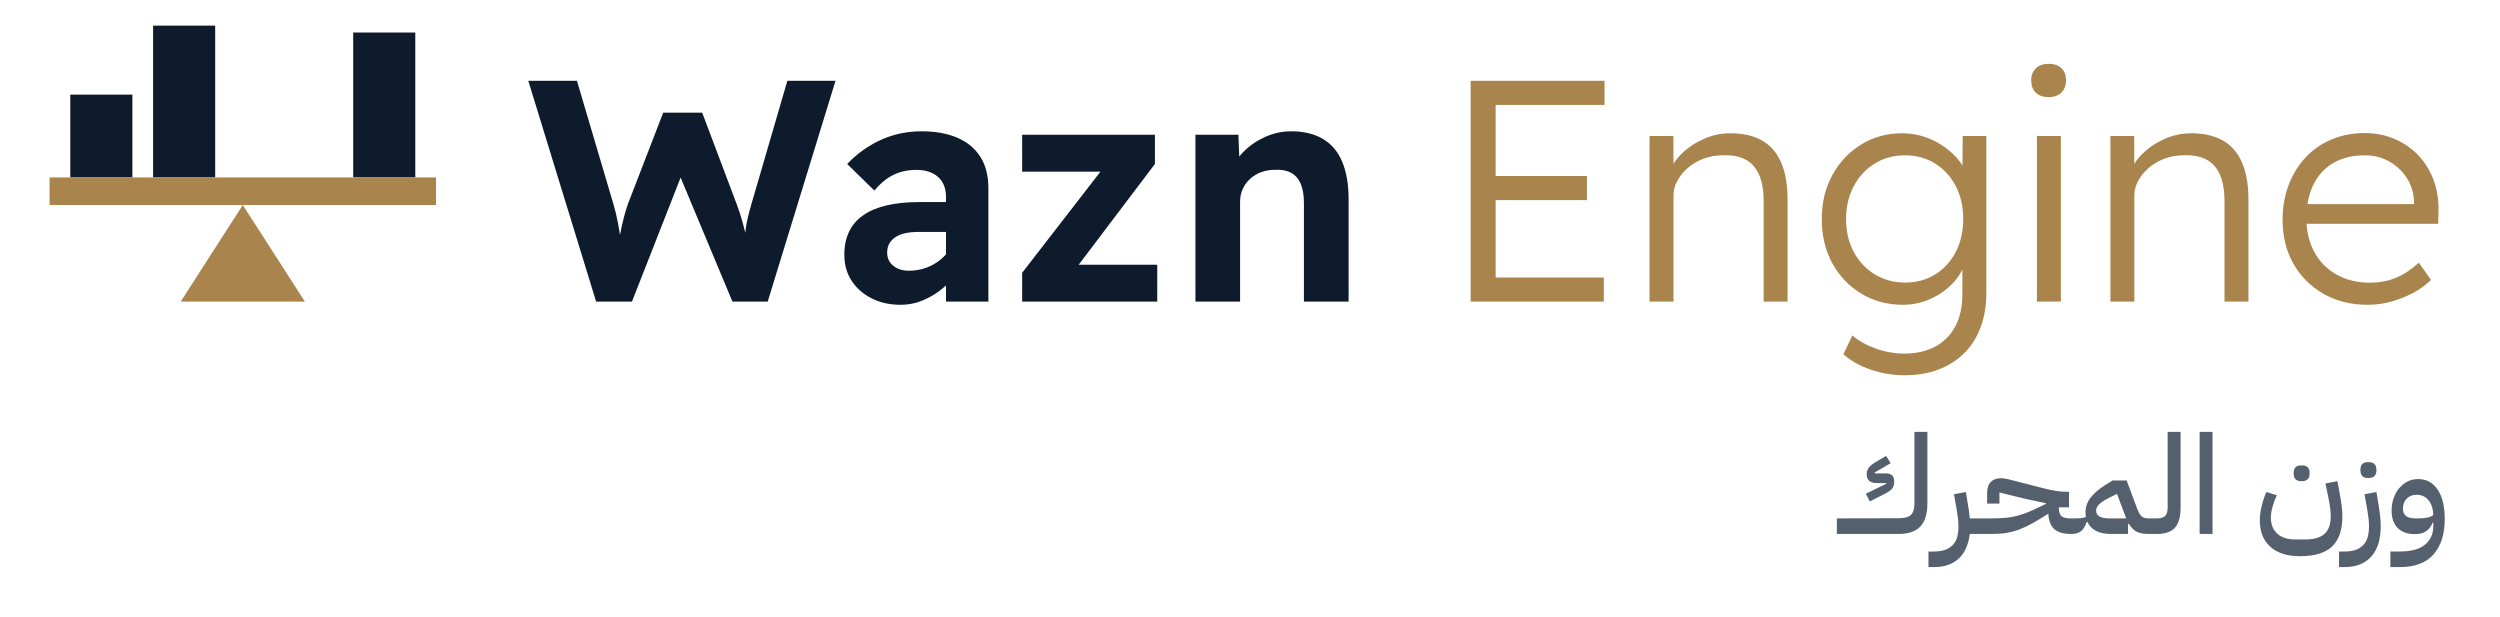
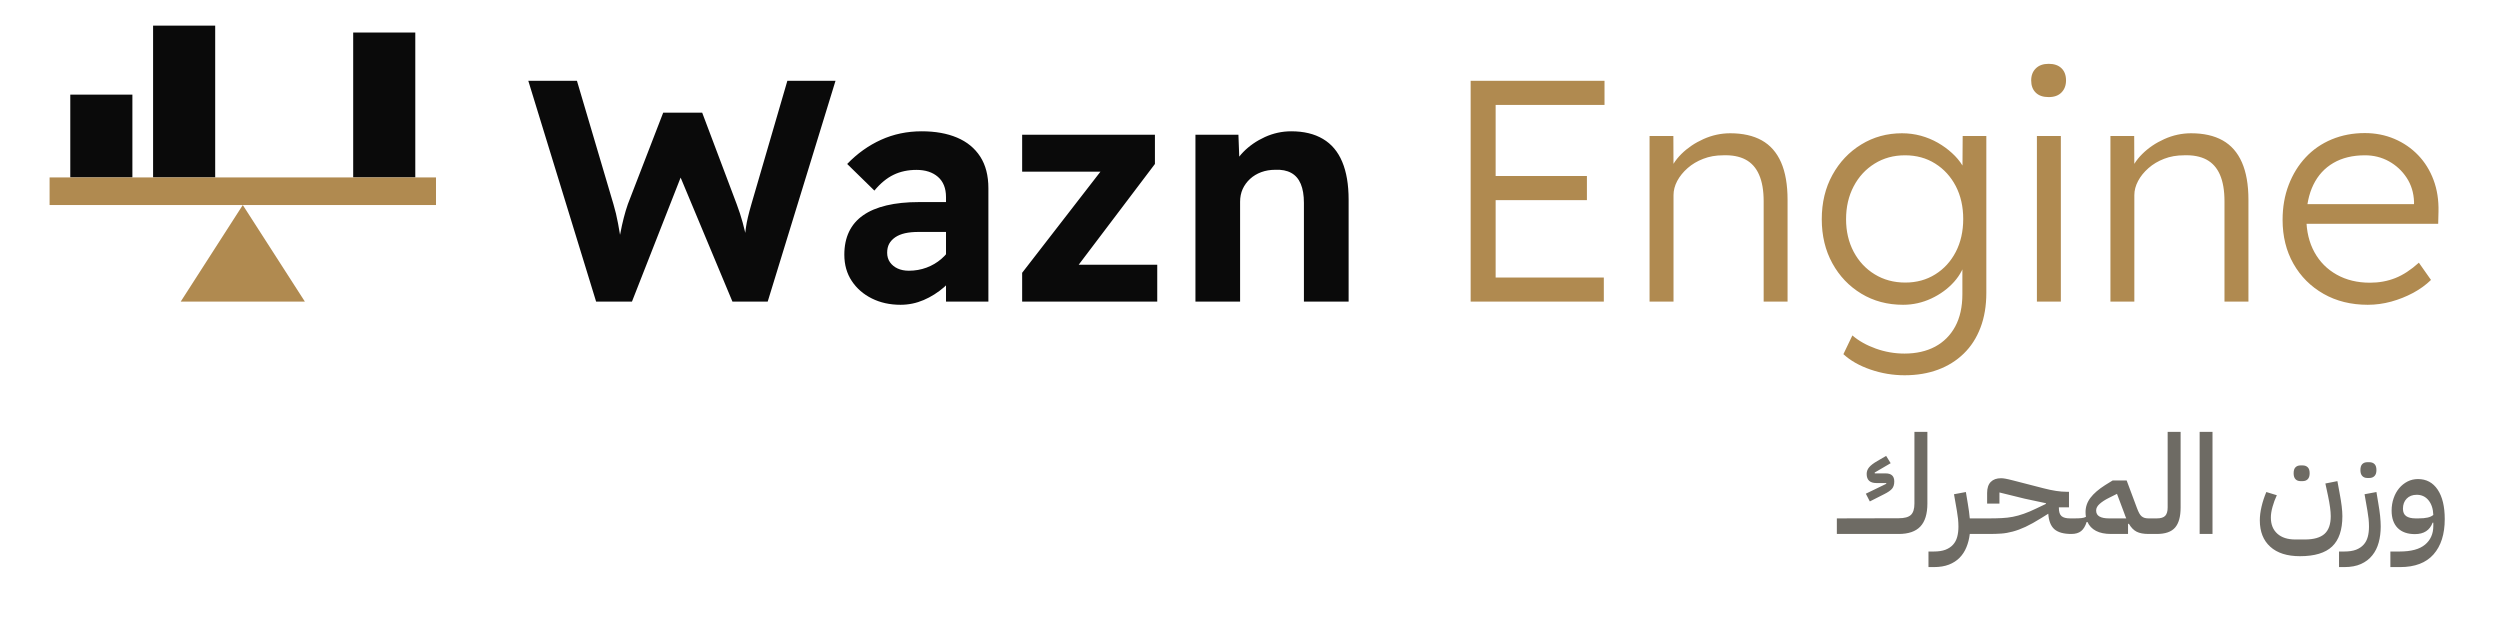
<svg xmlns="http://www.w3.org/2000/svg" viewBox="0 0 507.12 125.06" width="507" height="125" role="img" aria-label="Wazn Engine">
-   <rect x="14.20" y="19.20" width="12.60" height="16.80" fill="#0E1B2C" />
-   <rect x="31.00" y="5.20" width="12.60" height="30.80" fill="#0E1B2C" />
-   <rect x="71.60" y="6.60" width="12.60" height="29.40" fill="#0E1B2C" />
-   <rect x="10.00" y="36.00" width="78.40" height="5.60" fill="#A9844C" />
-   <path d="M49.20 41.60 L36.60 61.20 L61.80 61.20 Z" fill="#A9844C" />
-   <path d="M120.89 61.2 107.13 16.4H117L124.41 41.45Q124.96 43.28 125.34 45.35Q125.73 47.42 126.02 49.22Q126.3 51.02 126.41 52.05L124.81 52.07Q125.43 49.32 125.78 47.46Q126.13 45.61 126.5 44.19Q126.86 42.77 127.33 41.42L134.5 22.86H142.41L149.41 41.42Q150.13 43.34 150.61 45.1Q151.09 46.86 151.41 48.45Q151.73 50.04 152.01 51.66L150.56 51.98Q150.75 50.6 150.87 49.63Q150.99 48.66 151.07 47.82Q151.16 46.99 151.29 46.13Q151.41 45.26 151.68 44.11Q151.95 42.96 152.42 41.34L159.69 16.4H169.46L155.7 61.2H148.55L137.48 34.7L138.49 34.87L128.16 61.2ZM191.88 61.2V39.99Q191.88 37.31 190.25 35.89Q188.62 34.47 185.89 34.47Q183.29 34.47 181.23 35.47Q179.17 36.47 177.35 38.67L171.83 33.27Q174.88 30.1 178.69 28.37Q182.5 26.64 186.95 26.64Q191.09 26.64 194.12 27.92Q197.15 29.2 198.82 31.77Q200.48 34.34 200.48 38.2V61.2ZM182.65 61.84Q179.42 61.84 176.84 60.56Q174.26 59.28 172.76 57.01Q171.25 54.74 171.25 51.66Q171.25 49.02 172.21 47.01Q173.17 45.01 175.06 43.69Q176.95 42.36 179.8 41.68Q182.65 41 186.4 41H196.38L195.81 47.06H186.29Q184.76 47.06 183.57 47.32Q182.39 47.59 181.57 48.15Q180.75 48.72 180.34 49.48Q179.94 50.23 179.94 51.28Q179.94 52.39 180.51 53.21Q181.09 54.03 182.07 54.48Q183.05 54.93 184.35 54.93Q186.23 54.93 187.93 54.3Q189.62 53.67 190.95 52.52Q192.29 51.37 193.06 49.89L194.76 54.39Q193.42 56.59 191.5 58.26Q189.58 59.92 187.34 60.88Q185.1 61.84 182.65 61.84ZM207.33 61.2V55.35L225.1 32.4V34.83H207.33V27.34H234.27V33.27L217.27 55.74L217.01 53.71H234.74V61.2ZM242.49 61.2V27.34H251.21L251.47 34.26L249.67 35.02Q250.36 32.74 252.19 30.85Q254.03 28.97 256.59 27.8Q259.15 26.64 261.92 26.64Q265.76 26.64 268.36 28.19Q270.97 29.73 272.27 32.83Q273.57 35.92 273.57 40.51V61.2H264.5V41.17Q264.5 38.84 263.86 37.32Q263.22 35.79 261.92 35.08Q260.62 34.36 258.68 34.45Q257.14 34.45 255.84 34.93Q254.54 35.41 253.57 36.3Q252.6 37.2 252.07 38.36Q251.55 39.53 251.55 40.93V61.2H247.01Q245.62 61.2 244.47 61.2Q243.32 61.2 242.49 61.2Z" fill="#0E1B2C" />
-   <path d="M298.33 61.2V16.4H325.49V21.29H303.4V56.31H325.35V61.2ZM300.71 40.6V35.71H321.92V40.6ZM334.63 61.2V27.6H339.46L339.49 34.79L338.53 35.36Q339.2 33.12 341.08 31.25Q342.97 29.38 345.58 28.21Q348.2 27.04 351 27.04Q354.81 27.04 357.4 28.48Q359.99 29.93 361.31 32.93Q362.63 35.94 362.63 40.55V61.2H357.78V40.83Q357.78 37.56 356.85 35.45Q355.93 33.34 354.09 32.37Q352.26 31.41 349.55 31.51Q347.35 31.51 345.53 32.22Q343.7 32.92 342.35 34.11Q341 35.3 340.24 36.72Q339.49 38.15 339.49 39.59V61.2H337.09Q336.51 61.2 335.89 61.2Q335.27 61.2 334.63 61.2ZM386.38 76.14Q382.82 76.14 379.45 74.98Q376.08 73.82 373.96 71.86L375.78 68.06Q377.72 69.72 380.54 70.73Q383.36 71.74 386.35 71.74Q389.92 71.74 392.56 70.34Q395.19 68.93 396.65 66.24Q398.1 63.56 398.1 59.7V52.36L398.78 52.59Q398.29 55.08 396.42 57.18Q394.54 59.28 391.81 60.56Q389.07 61.84 386.07 61.84Q381.32 61.84 377.59 59.58Q373.86 57.32 371.72 53.42Q369.57 49.51 369.57 44.48Q369.57 39.42 371.73 35.5Q373.88 31.58 377.59 29.31Q381.29 27.04 385.85 27.04Q387.82 27.04 389.67 27.54Q391.52 28.05 393.13 28.97Q394.73 29.89 396 31.06Q397.28 32.22 398.11 33.57Q398.95 34.92 399.2 36.25L398.1 36.54L398.16 27.6H402.96V59.4Q402.96 63.38 401.77 66.48Q400.59 69.59 398.39 71.73Q396.19 73.88 393.15 75.01Q390.1 76.14 386.38 76.14ZM386.52 57.33Q389.94 57.33 392.59 55.67Q395.25 54.02 396.76 51.11Q398.27 48.2 398.27 44.42Q398.27 40.68 396.76 37.76Q395.24 34.85 392.57 33.18Q389.91 31.51 386.46 31.51Q383 31.51 380.29 33.2Q377.58 34.88 376.04 37.81Q374.5 40.74 374.5 44.48Q374.5 48.16 376.04 51.08Q377.58 53.99 380.31 55.66Q383.03 57.33 386.52 57.33ZM413.22 61.2V27.6H418.08V61.2ZM415.61 19.7Q413.89 19.7 412.98 18.79Q412.06 17.89 412.06 16.32Q412.06 14.8 413 13.88Q413.93 12.95 415.61 12.95Q417.28 12.95 418.2 13.84Q419.13 14.73 419.13 16.32Q419.13 17.82 418.21 18.76Q417.3 19.7 415.61 19.7ZM428.14 61.2V27.6H432.96L432.99 34.79L432.04 35.36Q432.7 33.12 434.59 31.25Q436.47 29.38 439.09 28.21Q441.7 27.04 444.5 27.04Q448.32 27.04 450.9 28.48Q453.49 29.93 454.81 32.93Q456.14 35.94 456.14 40.55V61.2H451.28V40.83Q451.28 37.56 450.36 35.45Q449.44 33.34 447.6 32.37Q445.76 31.41 443.06 31.51Q440.86 31.51 439.03 32.22Q437.21 32.92 435.86 34.11Q434.5 35.3 433.75 36.72Q432.99 38.15 432.99 39.59V61.2H430.6Q430.02 61.2 429.39 61.2Q428.77 61.2 428.14 61.2ZM480.35 61.84Q475.28 61.84 471.38 59.62Q467.48 57.4 465.27 53.51Q463.07 49.63 463.07 44.61Q463.07 40.73 464.31 37.51Q465.55 34.28 467.75 31.93Q469.95 29.57 473.04 28.28Q476.12 27 479.75 27Q482.98 27 485.76 28.18Q488.53 29.36 490.57 31.48Q492.61 33.6 493.7 36.52Q494.79 39.44 494.7 42.96L494.64 45.41H466.56L465.6 41.42H490.59L489.72 42.51L489.74 40.94Q489.64 38.19 488.24 36.06Q486.84 33.94 484.63 32.72Q482.43 31.51 479.78 31.51Q476.04 31.51 473.38 33.06Q470.72 34.61 469.32 37.48Q467.92 40.34 467.89 44.33Q467.92 48.24 469.53 51.17Q471.14 54.1 474.06 55.73Q476.97 57.36 480.8 57.36Q483.57 57.36 485.94 56.42Q488.31 55.48 490.72 53.3L493.18 56.8Q491.64 58.3 489.55 59.43Q487.45 60.55 485.1 61.2Q482.75 61.84 480.35 61.84Z" fill="#A9844C" />
-   <path d="M372.63 105.18 385.18 105.15Q386.94 105.15 387.65 104.48Q388.37 103.81 388.37 102.16V87.62H391V102.16Q391 105.32 389.57 106.83Q388.14 108.34 385.18 108.34H372.63ZM378.51 100.17 382.68 98.15 382.63 98.01H380.67Q378.68 98.01 378.68 96.16Q378.68 95.41 379.18 94.81Q379.69 94.2 380.86 93.53L382.63 92.5L383.55 93.98L380.3 95.88L380.33 96.05H382.52Q384.28 96.05 384.28 97.68Q384.28 98.63 383.83 99.16Q383.38 99.69 382.26 100.25L379.32 101.74ZM391.22 111.9H392.29Q393.72 111.9 394.67 111.54Q395.62 111.17 396.21 110.51Q396.8 109.86 397.05 108.93Q397.3 108.01 397.3 106.86Q397.3 106.1 397.22 105.29Q397.13 104.48 396.99 103.67L396.4 100.28L398.81 99.83L399.2 102.18Q399.34 103 399.44 103.75Q399.54 104.51 399.6 105.18H402.2V107.67L401.53 108.34H399.6Q399.43 109.8 398.92 111.03Q398.42 112.26 397.54 113.16Q396.66 114.06 395.37 114.56Q394.08 115.06 392.32 115.06H391.22ZM401.53 105.85 402.2 105.18H403.57Q404.94 105.18 406.09 105.12Q407.24 105.07 408.33 104.86Q409.42 104.65 410.57 104.24Q411.72 103.84 413.12 103.16L415.05 102.24V102.1L410.74 101.18L405.62 99.92V102.18H403.12V100.03Q403.12 98.52 403.87 97.77Q404.61 97.03 405.95 97.03Q406.32 97.03 406.81 97.12Q407.3 97.2 408.39 97.48L414.6 99.08Q417.29 99.78 419.22 99.78H419.73V102.94H417.68V103.08Q417.68 104.26 418.22 104.72Q418.75 105.18 419.95 105.18H420.88V107.67L420.2 108.34Q417.88 108.34 416.77 107.38Q415.67 106.41 415.53 104.23L414.1 105.12Q412.31 106.24 410.92 106.89Q409.54 107.53 408.33 107.85Q407.13 108.18 405.99 108.26Q404.86 108.34 403.57 108.34H401.53ZM420.2 105.85 420.88 105.18Q421.74 105.18 422.26 105.12Q422.78 105.07 423.17 104.87Q423.09 104.42 423.09 103.89Q423.09 102.32 424.08 101.01Q425.08 99.69 427.06 98.43L428.6 97.48H431.43L433.53 103.11Q433.76 103.72 433.98 104.13Q434.2 104.54 434.47 104.76Q434.74 104.98 435.07 105.08Q435.41 105.18 435.88 105.18H436.56V107.67L435.88 108.34Q434.34 108.34 433.45 107.88Q432.55 107.42 431.88 106.27L431.71 106.3V108.34H428.27Q426.39 108.34 425.2 107.71Q424.01 107.08 423.48 105.91H423.31Q422.92 107.17 422.19 107.76Q421.46 108.34 420.2 108.34ZM425.24 103.58Q425.24 104.42 425.92 104.8Q426.59 105.18 427.85 105.18H431.35Q431.24 104.96 431.15 104.7Q431.07 104.45 430.96 104.17L429.47 100.2L427.79 101.04Q426.67 101.6 425.96 102.23Q425.24 102.86 425.24 103.58ZM435.88 105.85 436.56 105.18H437.54Q438.77 105.18 439.26 104.65Q439.75 104.12 439.75 102.97V87.62H442.38V102.97Q442.38 105.74 441.26 107.04Q440.14 108.34 437.54 108.34H435.88ZM446.24 87.62H448.85V108.34H446.24ZM466.6 112.85Q462.68 112.85 460.57 110.93Q458.45 109.02 458.45 105.57Q458.45 104.28 458.8 102.79Q459.15 101.29 459.77 99.83L461.9 100.48Q461.36 101.62 461.03 102.83Q460.69 104.03 460.69 105.01Q460.69 107.11 462.01 108.29Q463.32 109.46 465.65 109.46H467.58Q470.3 109.46 471.57 108.33Q472.84 107.2 472.84 104.73Q472.84 103.95 472.7 102.93Q472.56 101.9 472.28 100.56L471.75 98.1L474.19 97.62L474.64 100.06Q474.92 101.54 475.06 102.69Q475.2 103.84 475.2 104.73Q475.2 108.9 473.12 110.88Q471.05 112.85 466.6 112.85ZM466.71 97.62Q466.07 97.62 465.69 97.23Q465.31 96.84 465.31 96.02Q465.31 95.18 465.69 94.81Q466.07 94.43 466.71 94.43H467.13Q467.78 94.43 468.17 94.81Q468.56 95.18 468.56 96.02Q468.56 96.84 468.17 97.23Q467.78 97.62 467.13 97.62ZM474.52 111.9H475.59Q477.02 111.9 477.97 111.54Q478.92 111.17 479.51 110.51Q480.1 109.86 480.35 108.93Q480.6 108.01 480.6 106.86Q480.6 106.1 480.52 105.29Q480.43 104.48 480.29 103.67L479.7 100.28L482.11 99.83L482.5 102.18Q482.98 104.9 482.98 106.83Q482.98 108.57 482.57 110.07Q482.17 111.56 481.27 112.68Q480.38 113.8 478.98 114.43Q477.58 115.06 475.62 115.06H474.52ZM480.26 96.98Q479.62 96.98 479.24 96.58Q478.86 96.19 478.86 95.38Q478.86 94.54 479.24 94.16Q479.62 93.78 480.26 93.78H480.68Q481.33 93.78 481.72 94.16Q482.11 94.54 482.11 95.38Q482.11 96.19 481.72 96.58Q481.33 96.98 480.68 96.98ZM484.94 111.9H486.82Q490.32 111.9 491.98 110.5Q493.65 109.1 493.65 106.72V106.05H493.51Q492.64 108.37 489.92 108.37Q487.66 108.37 486.42 107.13Q485.19 105.88 485.19 103.61Q485.19 102.27 485.6 101.09Q486 99.92 486.72 99.06Q487.43 98.21 488.41 97.7Q489.39 97.2 490.54 97.2Q493.09 97.2 494.53 99.34Q495.97 101.48 495.97 105.32Q495.97 109.91 493.69 112.49Q491.41 115.06 486.93 115.06H484.94ZM490.62 105.18Q491.8 105.18 492.51 105.01Q493.23 104.84 493.65 104.48Q493.59 102.63 492.68 101.51Q491.77 100.39 490.29 100.39Q489 100.39 488.24 101.18Q487.49 101.96 487.49 103.22Q487.49 104.26 488.15 104.72Q488.8 105.18 490.06 105.18Z" fill="#55606E" />
+   <rect x="14.20" y="19.20" width="12.60" height="16.80" fill="#0A0A0A" />
+   <rect x="31.00" y="5.20" width="12.60" height="30.80" fill="#0A0A0A" />
+   <rect x="71.60" y="6.60" width="12.60" height="29.40" fill="#0A0A0A" />
+   <rect x="10.00" y="36.00" width="78.40" height="5.60" fill="#B08A50" />
+   <path d="M49.20 41.60 L36.60 61.20 L61.80 61.20 Z" fill="#B08A50" />
+   <path d="M120.89 61.2 107.13 16.4H117L124.41 41.45Q124.96 43.28 125.34 45.35Q125.73 47.42 126.02 49.22Q126.3 51.02 126.41 52.05L124.81 52.07Q125.43 49.32 125.78 47.46Q126.13 45.61 126.5 44.19Q126.86 42.77 127.33 41.42L134.5 22.86H142.41L149.41 41.42Q150.13 43.34 150.61 45.1Q151.09 46.86 151.41 48.45Q151.73 50.04 152.01 51.66L150.56 51.98Q150.75 50.6 150.87 49.63Q150.99 48.66 151.07 47.82Q151.16 46.99 151.29 46.13Q151.41 45.26 151.68 44.11Q151.95 42.96 152.42 41.34L159.69 16.4H169.46L155.7 61.2H148.55L137.48 34.7L138.49 34.87L128.16 61.2ZM191.88 61.2V39.99Q191.88 37.31 190.25 35.89Q188.62 34.47 185.89 34.47Q183.29 34.47 181.23 35.47Q179.17 36.47 177.35 38.67L171.83 33.27Q174.88 30.1 178.69 28.37Q182.5 26.64 186.95 26.64Q191.09 26.64 194.12 27.92Q197.15 29.2 198.82 31.77Q200.48 34.34 200.48 38.2V61.2ZM182.65 61.84Q179.42 61.84 176.84 60.56Q174.26 59.28 172.76 57.01Q171.25 54.74 171.25 51.66Q171.25 49.02 172.21 47.01Q173.17 45.01 175.06 43.69Q176.95 42.36 179.8 41.68Q182.65 41 186.4 41H196.38L195.81 47.06H186.29Q184.76 47.06 183.57 47.32Q182.39 47.59 181.57 48.15Q180.75 48.72 180.34 49.48Q179.94 50.23 179.94 51.28Q179.94 52.39 180.51 53.21Q181.09 54.03 182.07 54.48Q183.05 54.93 184.35 54.93Q186.23 54.93 187.93 54.3Q189.62 53.67 190.95 52.52Q192.29 51.37 193.06 49.89L194.76 54.39Q193.42 56.59 191.5 58.26Q189.58 59.92 187.34 60.88Q185.1 61.84 182.65 61.84ZM207.33 61.2V55.35L225.1 32.4V34.83H207.33V27.34H234.27V33.27L217.27 55.74L217.01 53.71H234.74V61.2ZM242.49 61.2V27.34H251.21L251.47 34.26L249.67 35.02Q250.36 32.74 252.19 30.85Q254.03 28.97 256.59 27.8Q259.15 26.64 261.92 26.64Q265.76 26.64 268.36 28.19Q270.97 29.73 272.27 32.83Q273.57 35.92 273.57 40.51V61.2H264.5V41.17Q264.5 38.84 263.86 37.32Q263.22 35.79 261.92 35.08Q260.62 34.36 258.68 34.45Q257.14 34.45 255.84 34.93Q254.54 35.41 253.57 36.3Q252.6 37.2 252.07 38.36Q251.55 39.53 251.55 40.93V61.2H247.01Q245.62 61.2 244.47 61.2Q243.32 61.2 242.49 61.2Z" fill="#0A0A0A" />
+   <path d="M298.33 61.2V16.4H325.49V21.29H303.4V56.31H325.35V61.2ZM300.71 40.6V35.71H321.92V40.6ZM334.63 61.2V27.6H339.46L339.49 34.79L338.53 35.36Q339.2 33.12 341.08 31.25Q342.97 29.38 345.58 28.21Q348.2 27.04 351 27.04Q354.81 27.04 357.4 28.48Q359.99 29.93 361.31 32.93Q362.63 35.94 362.63 40.55V61.2H357.78V40.83Q357.78 37.56 356.85 35.45Q355.93 33.34 354.09 32.37Q352.26 31.41 349.55 31.51Q347.35 31.51 345.53 32.22Q343.7 32.92 342.35 34.11Q341 35.3 340.24 36.72Q339.49 38.15 339.49 39.59V61.2H337.09Q336.51 61.2 335.89 61.2Q335.27 61.2 334.63 61.2ZM386.38 76.14Q382.82 76.14 379.45 74.98Q376.08 73.82 373.96 71.86L375.78 68.06Q377.72 69.72 380.54 70.73Q383.36 71.74 386.35 71.74Q389.92 71.74 392.56 70.34Q395.19 68.93 396.65 66.24Q398.1 63.56 398.1 59.7V52.36L398.78 52.59Q398.29 55.08 396.42 57.18Q394.54 59.28 391.81 60.56Q389.07 61.84 386.07 61.84Q381.32 61.84 377.59 59.58Q373.86 57.32 371.72 53.42Q369.57 49.51 369.57 44.48Q369.57 39.42 371.73 35.5Q373.88 31.58 377.59 29.31Q381.29 27.04 385.85 27.04Q387.82 27.04 389.67 27.54Q391.52 28.05 393.13 28.97Q394.73 29.89 396 31.06Q397.28 32.22 398.11 33.57Q398.95 34.92 399.2 36.25L398.1 36.54L398.16 27.6H402.96V59.4Q402.96 63.38 401.77 66.48Q400.59 69.59 398.39 71.73Q396.19 73.88 393.15 75.01Q390.1 76.14 386.38 76.14ZM386.52 57.33Q389.94 57.33 392.59 55.67Q395.25 54.02 396.76 51.11Q398.27 48.2 398.27 44.42Q398.27 40.68 396.76 37.76Q395.24 34.85 392.57 33.18Q389.91 31.51 386.46 31.51Q383 31.51 380.29 33.2Q377.58 34.88 376.04 37.81Q374.5 40.74 374.5 44.48Q374.5 48.16 376.04 51.08Q377.58 53.99 380.31 55.66Q383.03 57.33 386.52 57.33ZM413.22 61.2V27.6H418.08V61.2ZM415.61 19.7Q413.89 19.7 412.98 18.79Q412.06 17.89 412.06 16.32Q412.06 14.8 413 13.88Q413.93 12.95 415.61 12.95Q417.28 12.95 418.2 13.84Q419.13 14.73 419.13 16.32Q419.13 17.82 418.21 18.76Q417.3 19.7 415.61 19.7ZM428.14 61.2V27.6H432.96L432.99 34.79L432.04 35.36Q432.7 33.12 434.59 31.25Q436.47 29.38 439.09 28.21Q441.7 27.04 444.5 27.04Q448.32 27.04 450.9 28.48Q453.49 29.93 454.81 32.93Q456.14 35.94 456.14 40.55V61.2H451.28V40.83Q451.28 37.56 450.36 35.45Q449.44 33.34 447.6 32.37Q445.76 31.41 443.06 31.51Q440.86 31.51 439.03 32.22Q437.21 32.92 435.86 34.11Q434.5 35.3 433.75 36.72Q432.99 38.15 432.99 39.59V61.2H430.6Q430.02 61.2 429.39 61.2Q428.77 61.2 428.14 61.2ZM480.35 61.84Q475.28 61.84 471.38 59.62Q467.48 57.4 465.27 53.51Q463.07 49.63 463.07 44.61Q463.07 40.73 464.31 37.51Q465.55 34.28 467.75 31.93Q469.95 29.57 473.04 28.28Q476.12 27 479.75 27Q482.98 27 485.76 28.18Q488.53 29.36 490.57 31.48Q492.61 33.6 493.7 36.52Q494.79 39.44 494.7 42.96L494.64 45.41H466.56L465.6 41.42H490.59L489.72 42.51L489.74 40.94Q489.64 38.19 488.24 36.06Q486.84 33.94 484.63 32.72Q482.43 31.51 479.78 31.51Q476.04 31.51 473.38 33.06Q470.72 34.61 469.32 37.48Q467.92 40.34 467.89 44.33Q467.92 48.24 469.53 51.17Q471.14 54.1 474.06 55.73Q476.97 57.36 480.8 57.36Q483.57 57.36 485.94 56.42Q488.31 55.48 490.72 53.3L493.18 56.8Q491.64 58.3 489.55 59.43Q487.45 60.55 485.1 61.2Q482.75 61.84 480.35 61.84Z" fill="#B08A50" />
+   <path d="M372.63 105.18 385.18 105.15Q386.94 105.15 387.65 104.48Q388.37 103.81 388.37 102.16V87.62H391V102.16Q391 105.32 389.57 106.83Q388.14 108.34 385.18 108.34H372.63ZM378.51 100.17 382.68 98.15 382.63 98.01H380.67Q378.68 98.01 378.68 96.16Q378.68 95.41 379.18 94.81Q379.69 94.2 380.86 93.53L382.63 92.5L383.55 93.98L380.3 95.88L380.33 96.05H382.52Q384.28 96.05 384.28 97.68Q384.28 98.63 383.83 99.16Q383.38 99.69 382.26 100.25L379.32 101.74ZM391.22 111.9H392.29Q393.72 111.9 394.67 111.54Q395.62 111.17 396.21 110.51Q396.8 109.86 397.05 108.93Q397.3 108.01 397.3 106.86Q397.3 106.1 397.22 105.29Q397.13 104.48 396.99 103.67L396.4 100.28L398.81 99.83L399.2 102.18Q399.34 103 399.44 103.75Q399.54 104.51 399.6 105.18H402.2V107.67L401.53 108.34H399.6Q399.43 109.8 398.92 111.03Q398.42 112.26 397.54 113.16Q396.66 114.06 395.37 114.56Q394.08 115.06 392.32 115.06H391.22ZM401.53 105.85 402.2 105.18H403.57Q404.94 105.18 406.09 105.12Q407.24 105.07 408.33 104.86Q409.42 104.65 410.57 104.24Q411.72 103.84 413.12 103.16L415.05 102.24V102.1L410.74 101.18L405.62 99.92V102.18H403.12V100.03Q403.12 98.52 403.87 97.77Q404.61 97.03 405.95 97.03Q406.32 97.03 406.81 97.12Q407.3 97.2 408.39 97.48L414.6 99.08Q417.29 99.78 419.22 99.78H419.73V102.94H417.68V103.08Q417.68 104.26 418.22 104.72Q418.75 105.18 419.95 105.18H420.88V107.67L420.2 108.34Q417.88 108.34 416.77 107.38Q415.67 106.41 415.53 104.23L414.1 105.12Q412.31 106.24 410.92 106.89Q409.54 107.53 408.33 107.85Q407.13 108.18 405.99 108.26Q404.86 108.34 403.57 108.34H401.53ZM420.2 105.85 420.88 105.18Q421.74 105.18 422.26 105.12Q422.78 105.07 423.17 104.87Q423.09 104.42 423.09 103.89Q423.09 102.32 424.08 101.01Q425.08 99.69 427.06 98.43L428.6 97.48H431.43L433.53 103.11Q433.76 103.72 433.98 104.13Q434.2 104.54 434.47 104.76Q434.74 104.98 435.07 105.08Q435.41 105.18 435.88 105.18H436.56V107.67L435.88 108.34Q434.34 108.34 433.45 107.88Q432.55 107.42 431.88 106.27L431.71 106.3V108.34H428.27Q426.39 108.34 425.2 107.71Q424.01 107.08 423.48 105.91H423.31Q422.92 107.17 422.19 107.76Q421.46 108.34 420.2 108.34ZM425.24 103.58Q425.24 104.42 425.92 104.8Q426.59 105.18 427.85 105.18H431.35Q431.24 104.96 431.15 104.7Q431.07 104.45 430.96 104.17L429.47 100.2L427.79 101.04Q426.67 101.6 425.96 102.23Q425.24 102.86 425.24 103.58ZM435.88 105.85 436.56 105.18H437.54Q438.77 105.18 439.26 104.65Q439.75 104.12 439.75 102.97V87.62H442.38V102.97Q442.38 105.74 441.26 107.04Q440.14 108.34 437.54 108.34H435.88ZM446.24 87.62H448.85V108.34H446.24ZM466.6 112.85Q462.68 112.85 460.57 110.93Q458.45 109.02 458.45 105.57Q458.45 104.28 458.8 102.79Q459.15 101.29 459.77 99.83L461.9 100.48Q461.36 101.62 461.03 102.83Q460.69 104.03 460.69 105.01Q460.69 107.11 462.01 108.29Q463.32 109.46 465.65 109.46H467.58Q470.3 109.46 471.57 108.33Q472.84 107.2 472.84 104.73Q472.84 103.95 472.7 102.93Q472.56 101.9 472.28 100.56L471.75 98.1L474.19 97.62L474.64 100.06Q474.92 101.54 475.06 102.69Q475.2 103.84 475.2 104.73Q475.2 108.9 473.12 110.88Q471.05 112.85 466.6 112.85ZM466.71 97.62Q466.07 97.62 465.69 97.23Q465.31 96.84 465.31 96.02Q465.31 95.18 465.69 94.81Q466.07 94.43 466.71 94.43H467.13Q467.78 94.43 468.17 94.81Q468.56 95.18 468.56 96.02Q468.56 96.84 468.17 97.23Q467.78 97.62 467.13 97.62ZM474.52 111.9H475.59Q477.02 111.9 477.97 111.54Q478.92 111.17 479.51 110.51Q480.1 109.86 480.35 108.93Q480.6 108.01 480.6 106.86Q480.6 106.1 480.52 105.29Q480.43 104.48 480.29 103.67L479.7 100.28L482.11 99.83L482.5 102.18Q482.98 104.9 482.98 106.83Q482.98 108.57 482.57 110.07Q482.17 111.56 481.27 112.68Q480.38 113.8 478.98 114.43Q477.58 115.06 475.62 115.06H474.52ZM480.26 96.98Q479.62 96.98 479.24 96.58Q478.86 96.19 478.86 95.38Q478.86 94.54 479.24 94.16Q479.62 93.78 480.26 93.78H480.68Q481.33 93.78 481.72 94.16Q482.11 94.54 482.11 95.38Q482.11 96.19 481.72 96.58Q481.33 96.98 480.68 96.98ZM484.94 111.9H486.82Q490.32 111.9 491.98 110.5Q493.65 109.1 493.65 106.72V106.05H493.51Q492.64 108.37 489.92 108.37Q487.66 108.37 486.42 107.13Q485.19 105.88 485.19 103.61Q485.19 102.27 485.6 101.09Q486 99.92 486.72 99.06Q487.43 98.21 488.41 97.7Q489.39 97.2 490.54 97.2Q493.09 97.2 494.53 99.34Q495.97 101.48 495.97 105.32Q495.97 109.91 493.69 112.49Q491.41 115.06 486.93 115.06H484.94ZM490.62 105.18Q491.8 105.18 492.51 105.01Q493.23 104.84 493.65 104.48Q493.59 102.63 492.68 101.51Q491.77 100.39 490.29 100.39Q489 100.39 488.24 101.18Q487.49 101.96 487.49 103.22Q487.49 104.26 488.15 104.72Q488.8 105.18 490.06 105.18Z" fill="#6E6B64" />
</svg>
